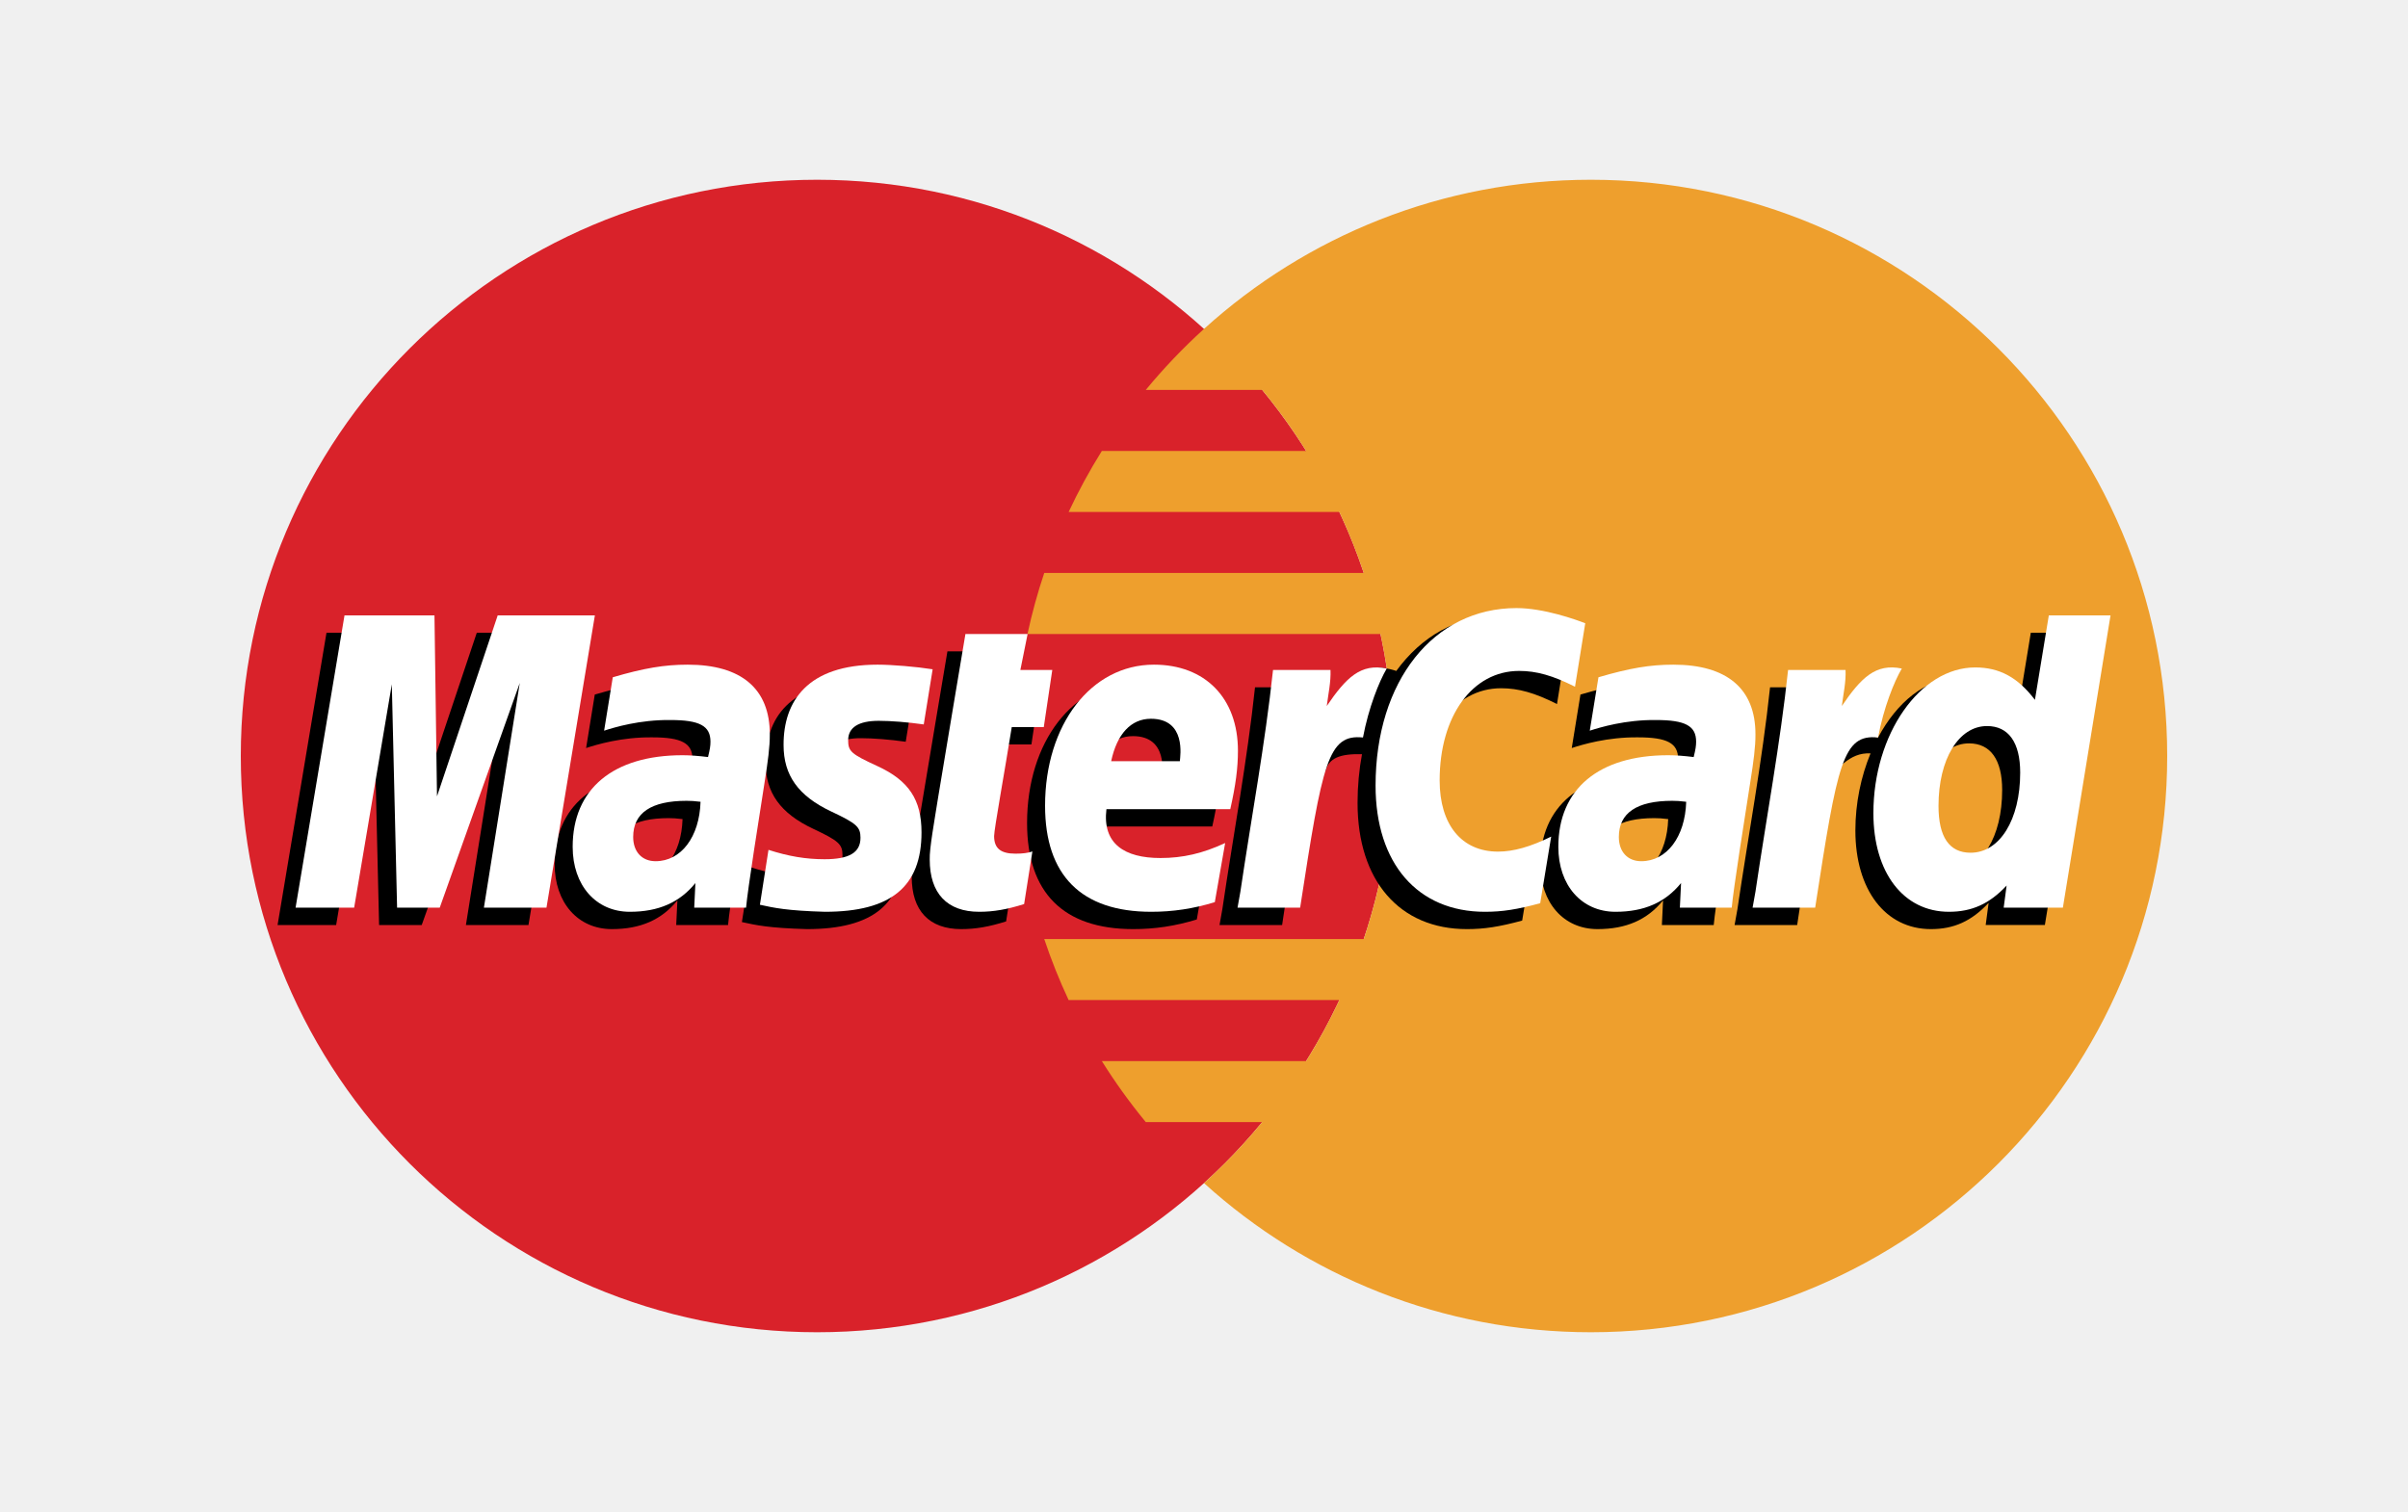
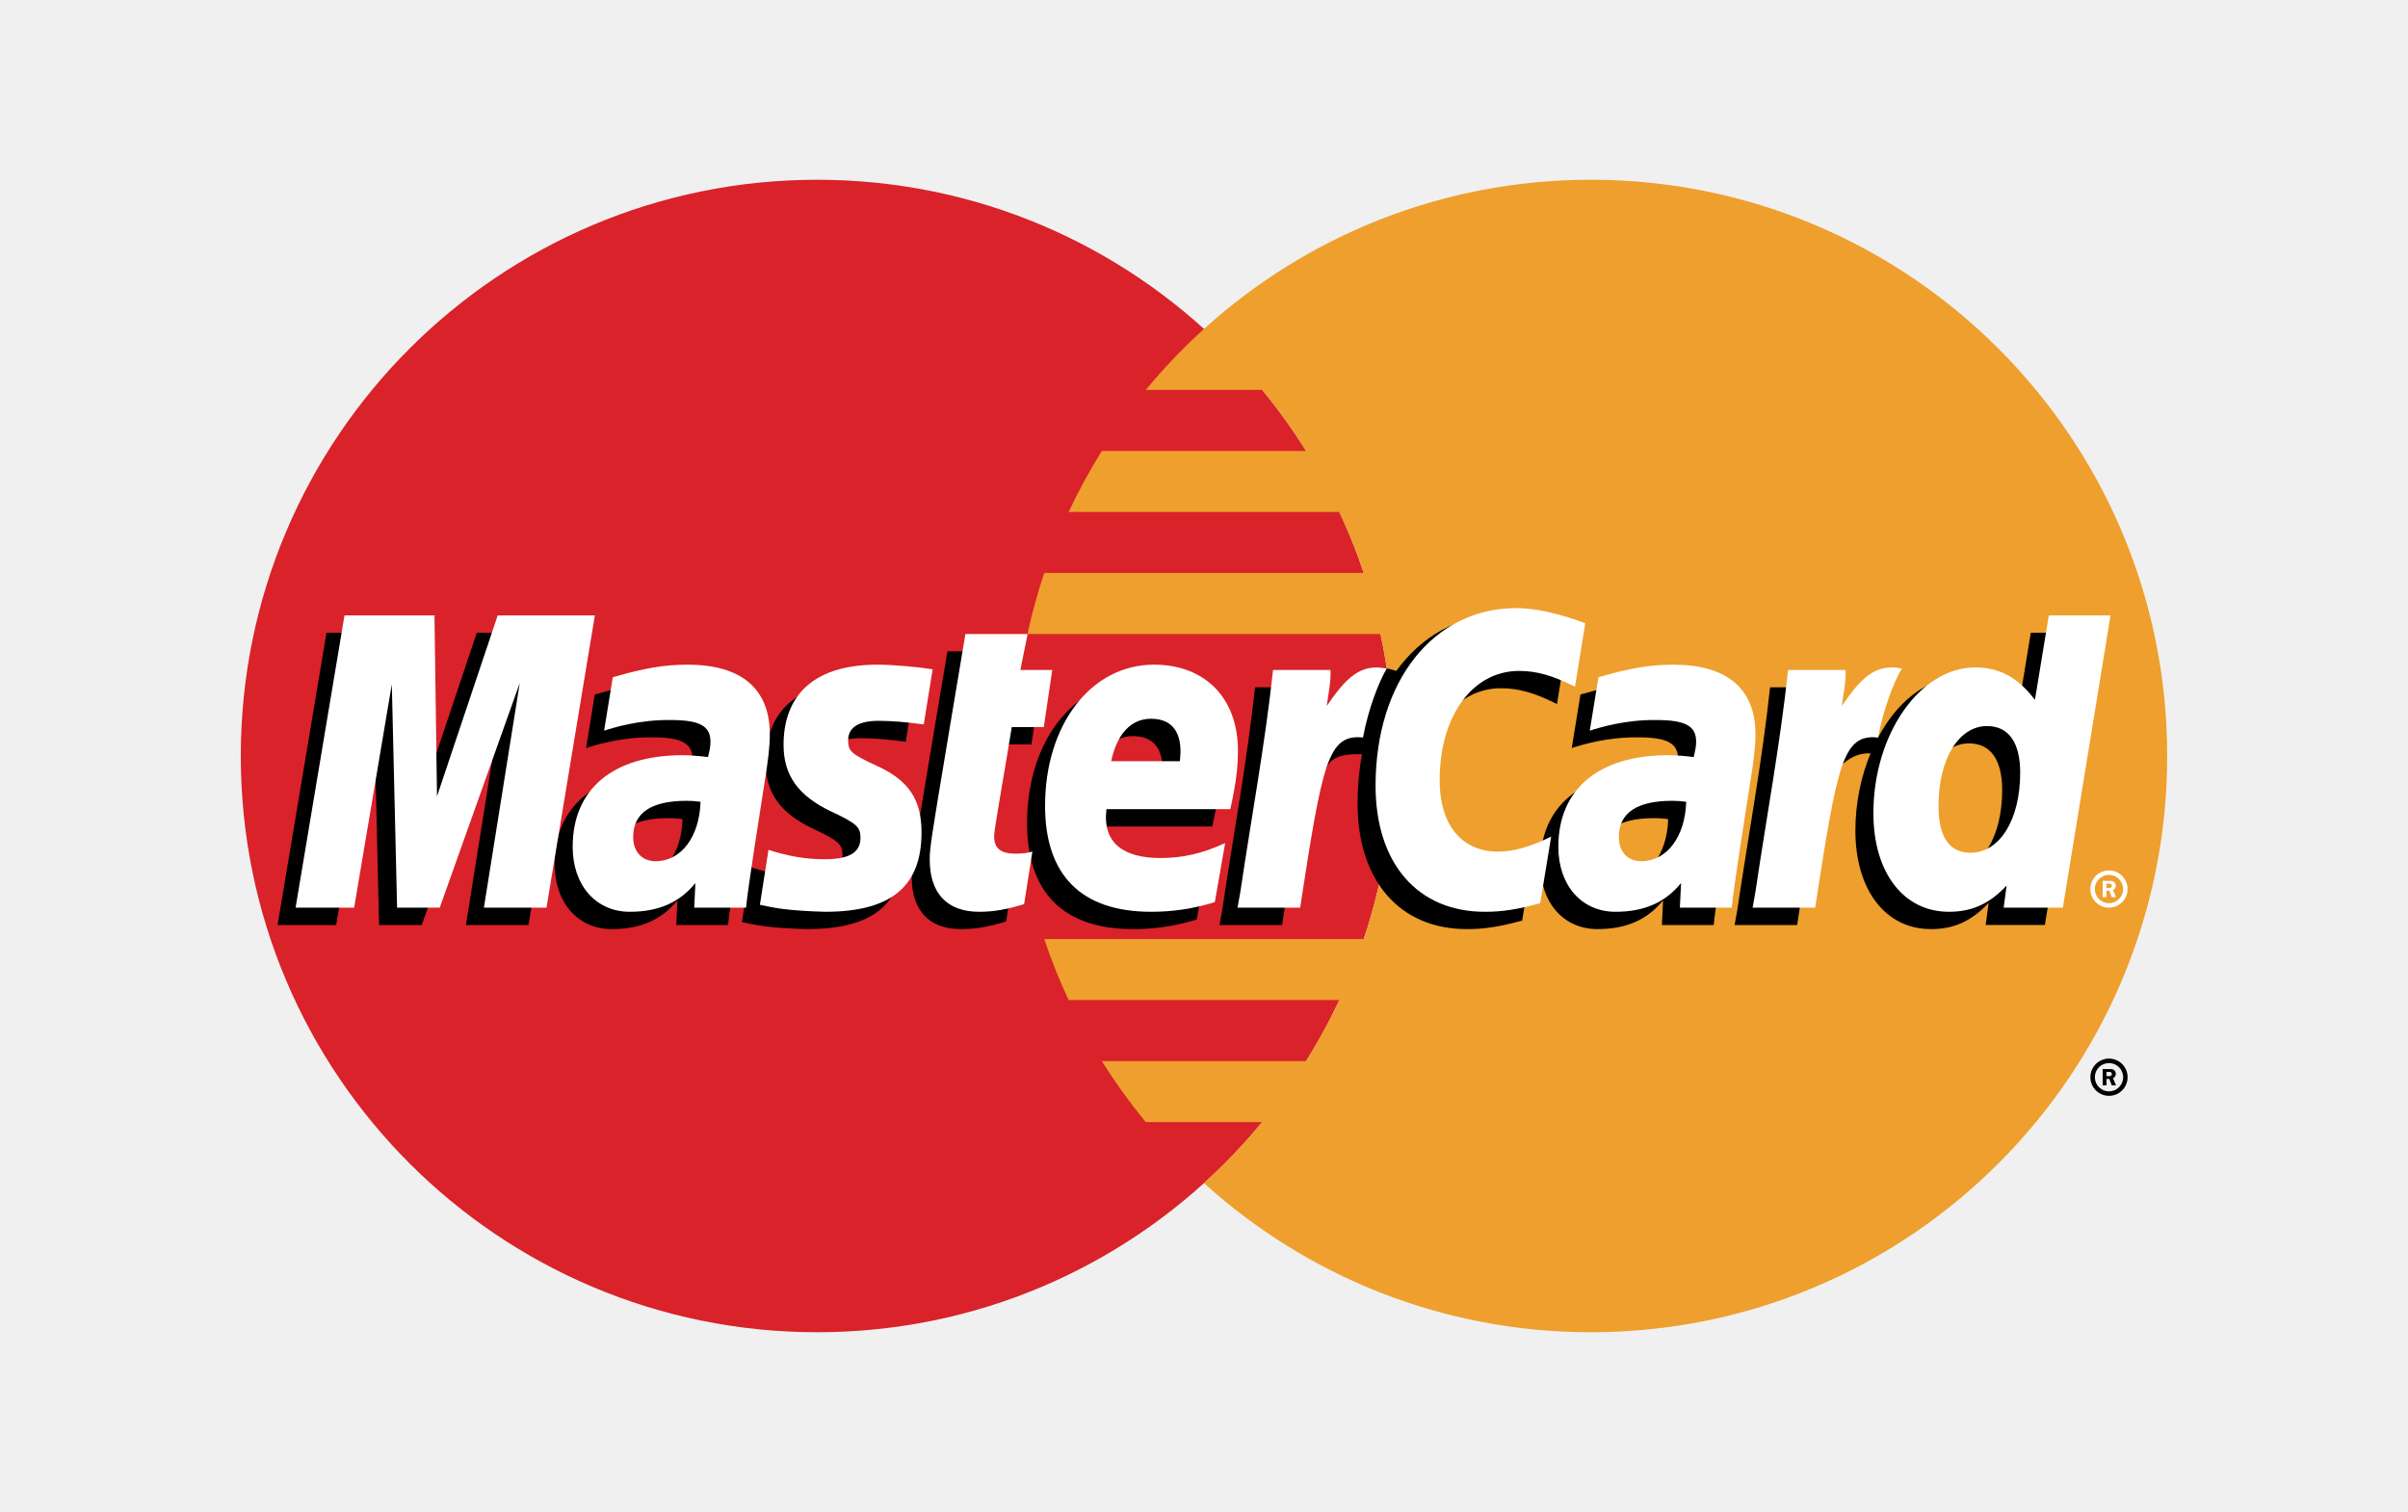
<svg xmlns="http://www.w3.org/2000/svg" version="1.1" id="Layer_1" x="0px" y="0px" width="750px" height="471px" viewBox="0 0 750 471" enable-background="new 0 0 750 471" xml:space="preserve">
  <g id="Page-1">
    <g id="mastercard">
      <path id="Fill-1" fill="#D9222A" d="M434.008,235.5c0,99.142-80.371,179.504-179.508,179.504    C155.363,415.004,75,334.642,75,235.5c0-99.133,80.362-179.504,179.5-179.504C353.637,55.996,434.008,136.367,434.008,235.5" />
      <path id="Fill-2" fill="#EE9F2D" d="M495.491,55.996c-46.379,0-88.642,17.596-120.5,46.467    c-6.487,5.883-12.546,12.238-18.125,18.996h36.267c4.958,6.029,9.525,12.371,13.684,19.012h-63.634    c-3.813,6.104-7.274,12.446-10.342,19.008h84.313c2.88,6.159,5.421,12.496,7.601,19.004h-99.513    c-2.075,6.191-3.821,12.529-5.217,19.008h109.941c2.638,12.25,4.042,24.967,4.042,38.008c0,19.934-3.254,39.112-9.254,57.021    h-99.513c2.175,6.512,4.717,12.854,7.596,19.008h84.316c-3.074,6.563-6.528,12.904-10.346,19.012h-63.625    c4.154,6.63,8.729,12.98,13.684,18.996h36.259c-5.571,6.771-11.634,13.134-18.13,19.013    c31.858,28.866,74.117,46.454,120.496,46.454C594.629,415.004,675,334.642,675,235.5C675,136.371,594.629,55.996,495.491,55.996" />
+       <path id="Fill-3" d="M651.074,335.559c0-3.2,2.592-5.801,5.796-5.801s5.796,2.601,5.796,5.801    c0,3.199-2.592,5.8-5.796,5.8S651.074,338.758,651.074,335.559L651.074,335.559L651.074,335.559z M656.87,339.967    c2.434,0,4.408-1.975,4.408-4.408c0-2.438-1.975-4.404-4.408-4.404c-2.438,0-4.404,1.967-4.404,4.404    C652.466,337.992,654.433,339.967,656.87,339.967L656.87,339.967L656.87,339.967z M656.087,338.108H654.9v-5.096h2.15    c0.45,0,0.908,0,1.304,0.254c0.413,0.279,0.646,0.771,0.646,1.279c0,0.571-0.338,1.104-0.884,1.313l0.938,2.25h-1.316    l-0.779-2.017h-0.871V338.108L656.087,338.108z M656.087,335.217h0.658c0.246,0,0.505,0.021,0.726-0.1    c0.195-0.125,0.296-0.359,0.296-0.584c0-0.195-0.121-0.421-0.288-0.517c-0.208-0.129-0.537-0.101-0.758-0.101h-0.634V335.217    L656.087,335.217z" />
      <path id="Fill-4" d="M212.587,255.154c-2.046-0.238-2.945-0.301-4.35-0.301    c-11.046,0-16.638,3.788-16.638,11.268c0,4.612,2.729,7.545,6.987,7.545C206.525,273.666,212.245,266.108,212.587,255.154    L212.587,255.154L212.587,255.154z M226.758,288.15h-16.146l0.371-7.676c-4.926,6.066-11.496,8.95-20.426,8.95    c-10.563,0-17.804-8.25-17.804-20.229c0-18.024,12.596-28.541,34.217-28.541c2.208,0,5.042,0.199,7.941,0.57    c0.604-2.441,0.763-3.487,0.763-4.8c0-4.908-3.396-6.737-12.5-6.737c-9.533-0.108-17.396,2.271-20.625,3.333    c0.204-1.229,2.7-16.659,2.7-16.659c9.712-2.846,16.116-3.917,23.325-3.917c16.732,0,25.596,7.513,25.579,21.712    c0.033,3.805-0.597,8.5-1.579,14.671C230.883,259.559,227.254,282.546,226.758,288.15L226.758,288.15L226.758,288.15z" />
      <path id="Fill-5" d="M164.6,288.15h-19.487l11.162-69.996L131.35,288.15h-13.279l-1.642-69.596    l-11.733,69.596H86.454l15.237-91.055h28.021l1.7,50.967l17.092-50.967h31.167L164.6,288.15" />
      <path id="Fill-6" d="M519.574,255.154c-2.037-0.238-2.941-0.301-4.342-0.301    c-11.041,0-16.633,3.788-16.633,11.268c0,4.612,2.725,7.545,6.983,7.545C513.521,273.666,519.245,266.108,519.574,255.154    L519.574,255.154L519.574,255.154z M533.758,288.15h-16.146l0.366-7.676c-4.925,6.066-11.5,8.95-20.421,8.95    c-10.566,0-17.8-8.25-17.8-20.229c0-18.024,12.588-28.541,34.213-28.541c2.208,0,5.037,0.199,7.933,0.57    c0.604-2.441,0.763-3.487,0.763-4.8c0-4.908-3.392-6.737-12.496-6.737c-9.533-0.108-17.387,2.271-20.629,3.333    c0.204-1.229,2.709-16.659,2.709-16.659c9.712-2.846,16.112-3.917,23.313-3.917c16.741,0,25.604,7.513,25.587,21.712    c0.033,3.805-0.596,8.5-1.579,14.671C537.887,259.559,534.25,282.546,533.758,288.15L533.758,288.15L533.758,288.15z" />
      <path id="Fill-7" d="M313.366,287.025c-5.333,1.679-9.491,2.399-14,2.399    c-9.962,0-15.399-5.725-15.399-16.267c-0.142-3.271,1.433-11.879,2.671-19.737c1.125-6.917,8.449-50.529,8.449-50.529h19.371    l-2.263,11.208h11.7l-2.642,17.796h-11.742c-2.25,14.083-5.454,31.625-5.491,33.95c0,3.816,2.037,5.483,6.671,5.483    c2.221,0,3.941-0.226,5.254-0.7L313.366,287.025" />
      <path id="Fill-8" d="M372.758,286.425c-6.654,2.034-13.075,3.017-19.879,3    c-21.684-0.021-32.987-11.346-32.987-33.033c0-25.313,14.379-43.946,33.899-43.946c15.971,0,26.171,10.433,26.171,26.796    c0,5.429-0.7,10.729-2.388,18.212H339c-1.305,10.741,5.57,15.217,16.837,15.217c6.934,0,13.188-1.429,20.142-4.663    L372.758,286.425L372.758,286.425z M361.87,242.525c0.108-1.542,2.055-13.217-9.013-13.217c-6.17,0-10.583,4.704-12.379,13.217    H361.87L361.87,242.525z" />
      <path id="Fill-9" d="M238.446,237.508c0,9.367,4.542,15.826,14.842,20.676    c7.892,3.708,9.112,4.809,9.112,8.17c0,4.617-3.479,6.701-11.191,6.701c-5.813,0-11.221-0.908-17.458-2.922    c0,0-2.563,16.321-2.68,17.101c4.43,0.967,8.38,1.862,20.279,2.191c20.563,0,30.059-7.829,30.059-24.75    c0-10.175-3.976-16.146-13.737-20.634c-8.171-3.75-9.108-4.587-9.108-8.045c0-4.004,3.237-6.046,9.537-6.046    c3.825,0,9.05,0.408,14,1.112l2.775-17.175c-5.046-0.8-12.696-1.442-17.15-1.442C245.925,212.446,238.379,223.833,238.446,237.508    " />
      <path id="Fill-10" d="M467.533,214.392c5.412,0,10.458,1.421,17.412,4.921l3.188-19.763    c-2.854-1.121-12.904-7.7-21.417-7.7c-13.041,0-24.066,6.471-31.82,17.15c-11.309-3.746-15.958,3.825-21.658,11.367l-5.063,1.179    c0.383-2.483,0.729-4.95,0.612-7.446h-17.896c-2.446,22.917-6.779,46.128-10.171,69.075l-0.884,4.976h19.496    c3.254-21.143,5.037-34.68,6.121-43.842l7.341-4.084c1.097-4.078,4.529-5.458,11.417-5.291c-0.899,4.833-1.383,9.916-1.383,15.184    c0,24.225,13.07,39.308,34.05,39.308c5.404,0,10.041-0.712,17.221-2.658l3.429-20.759c-6.458,3.18-11.758,4.676-16.558,4.676    c-11.329,0-18.184-8.363-18.184-22.184C442.787,228.45,452.983,214.392,467.533,214.392" />
      <path id="Fill-12" fill="#FFFFFF" d="M170.208,282.742h-19.491l11.171-69.988l-24.926,69.988h-13.283    l-1.642-69.588l-11.733,69.588H92.063L107.3,191.7h28.021l0.788,56.362l18.904-56.362h30.267L170.208,282.742" />
      <path id="Fill-11" d="M632.521,197.096l-4.321,26.309c-5.329-7.013-11.054-12.088-18.612-12.088    c-9.833,0-18.783,7.455-24.642,18.425c-8.158-1.692-16.596-4.563-16.596-4.563l-0.004,0.067c0.658-6.134,0.921-9.875,0.862-11.146    h-17.9c-2.438,22.917-6.771,46.128-10.158,69.075l-0.892,4.976h19.492c2.633-17.096,4.649-31.292,6.133-42.551    c6.658-6.016,9.992-11.266,16.721-10.916c-2.979,7.204-4.725,15.504-4.725,24.017c0,18.513,9.366,30.725,23.533,30.725    c7.142,0,12.621-2.462,17.967-8.171l-0.913,6.884H636.9l14.842-91.042H632.521L632.521,197.096z M608.15,271.037    c-6.633,0-9.983-4.908-9.983-14.596c0-14.554,6.271-24.875,15.112-24.875c6.696,0,10.321,5.104,10.321,14.509    C623.6,260.754,617.229,271.037,608.15,271.037L608.15,271.037L608.15,271.037z" />
      <path id="Fill-13" fill="#FFFFFF" d="M218.192,249.758c-2.042-0.236-2.946-0.299-4.346-0.299    c-11.046,0-16.634,3.787-16.634,11.266c0,4.604,2.729,7.547,6.979,7.547C212.138,268.271,217.859,260.713,218.192,249.758    L218.192,249.758L218.192,249.758z M232.37,282.742h-16.146l0.367-7.663c-4.921,6.054-11.5,8.95-20.421,8.95    c-10.567,0-17.805-8.25-17.805-20.229c0-18.033,12.592-28.542,34.217-28.542c2.208,0,5.042,0.2,7.938,0.571    c0.604-2.441,0.763-3.487,0.763-4.808c0-4.909-3.392-6.729-12.496-6.729c-9.537-0.108-17.396,2.271-20.629,3.321    c0.204-1.225,2.7-16.637,2.7-16.637c9.708-2.858,16.12-3.929,23.32-3.929c16.737,0,25.604,7.517,25.588,21.704    c0.029,3.821-0.604,8.513-1.584,14.675C236.495,254.15,232.863,277.15,232.37,282.742L232.37,282.742L232.37,282.742z" />
      <path id="Fill-14" fill="#FFFFFF" d="M493.745,194.15l-3.191,19.767c-6.95-3.496-12-4.92-17.408-4.92    c-14.55,0-24.75,14.058-24.75,34.107c0,13.821,6.858,22.18,18.184,22.18c4.8,0,10.096-1.492,16.554-4.675l-3.421,20.75    c-7.184,1.958-11.816,2.671-17.225,2.671c-20.976,0-34.05-15.084-34.05-39.309c0-32.55,18.058-55.3,43.887-55.3    C480.833,189.421,490.887,193.029,493.745,194.15" />
      <path id="Fill-15" fill="#FFFFFF" d="M525.188,249.758c-2.042-0.236-2.942-0.299-4.347-0.299    c-11.041,0-16.633,3.787-16.633,11.266c0,4.604,2.729,7.547,6.983,7.547C519.129,268.271,524.854,260.713,525.188,249.758    L525.188,249.758L525.188,249.758z M539.366,282.742h-16.15l0.371-7.663c-4.925,6.054-11.5,8.95-20.421,8.95    c-10.563,0-17.804-8.25-17.804-20.229c0-18.033,12.596-28.542,34.212-28.542c2.213,0,5.042,0.2,7.942,0.571    c0.6-2.441,0.762-3.487,0.762-4.808c0-4.909-3.392-6.729-12.495-6.729c-9.533-0.108-17.396,2.271-20.63,3.321    c0.204-1.225,2.704-16.637,2.704-16.637c9.709-2.858,16.117-3.929,23.317-3.929c16.741,0,25.604,7.517,25.583,21.704    c0.033,3.821-0.596,8.513-1.579,14.675C543.495,254.15,539.854,277.15,539.366,282.742L539.366,282.742L539.366,282.742z" />
      <path id="Fill-16" fill="#FFFFFF" d="M318.975,281.621c-5.338,1.679-9.496,2.408-14,2.408    c-9.962,0-15.399-5.725-15.399-16.267c-0.138-3.279,1.438-11.88,2.675-19.737c1.12-6.926,8.445-50.534,8.445-50.534h19.367    l-2.259,11.212h9.941l-2.646,17.788h-9.975c-2.25,14.092-5.463,31.621-5.496,33.95c0,3.83,2.041,5.483,6.671,5.483    c2.221,0,3.938-0.216,5.254-0.691L318.975,281.621" />
      <path id="Fill-17" fill="#FFFFFF" d="M378.366,281.029c-6.65,2.033-13.079,3.012-19.879,3    c-21.684-0.021-32.987-11.346-32.987-33.033c0-25.321,14.379-43.95,33.899-43.95c15.971,0,26.171,10.429,26.171,26.8    c0,5.434-0.7,10.733-2.383,18.213h-38.575c-1.305,10.741,5.57,15.221,16.837,15.221c6.93,0,13.188-1.434,20.138-4.676    L378.366,281.029L378.366,281.029z M367.475,237.117c0.116-1.538,2.059-13.217-9.013-13.217c-6.167,0-10.579,4.717-12.375,13.217    H367.475L367.475,237.117z" />
      <path id="Fill-18" fill="#FFFFFF" d="M244.054,232.112c0,9.366,4.542,15.817,14.842,20.675    c7.892,3.709,9.112,4.813,9.112,8.172c0,4.616-3.483,6.699-11.188,6.699c-5.816,0-11.225-0.908-17.467-2.921    c0,0-2.554,16.321-2.671,17.101c4.421,0.967,8.375,1.85,20.275,2.191c20.566,0,30.059-7.829,30.059-24.746    c0-10.18-3.971-16.15-13.737-20.637c-8.167-3.759-9.113-4.584-9.113-8.046c0-4,3.246-6.059,9.542-6.059    c3.821,0,9.046,0.421,14.004,1.125l2.771-17.179c-5.042-0.8-12.692-1.441-17.146-1.441    C251.533,207.046,243.991,218.425,244.054,232.112" />
      <path id="Fill-19" fill="#FFFFFF" d="M642.508,282.742h-18.438l0.917-6.893    c-5.346,5.717-10.825,8.18-17.967,8.18c-14.167,0-23.529-12.213-23.529-30.725c0-24.63,14.521-45.392,31.708-45.392    c7.559,0,13.279,3.087,18.604,10.096l4.325-26.308h19.221L642.508,282.742L642.508,282.742z M613.762,265.633    c9.075,0,15.45-10.283,15.45-24.953c0-9.405-3.629-14.509-10.325-14.509c-8.837,0-15.116,10.316-15.116,24.875    C603.771,260.733,607.129,265.633,613.762,265.633L613.762,265.633L613.762,265.633z" />
      <path id="Fill-20" fill="#FFFFFF" d="M556.92,208.704c-2.441,22.917-6.774,46.13-10.162,69.063    l-0.892,4.976h19.491c6.972-45.275,8.659-54.117,19.588-53.009c1.742-9.267,4.983-17.383,7.4-21.479    c-8.163-1.7-12.721,2.913-18.688,11.675c0.471-3.788,1.333-7.467,1.162-11.225H556.92" />
      <path id="Fill-21" fill="#FFFFFF" d="M396.5,208.704c-2.446,22.917-6.779,46.13-10.167,69.063    l-0.888,4.976h19.5c6.963-45.275,8.646-54.117,19.571-53.009c1.75-9.267,4.991-17.383,7.399-21.479    c-8.154-1.7-12.717,2.913-18.679,11.675c0.471-3.788,1.325-7.467,1.162-11.225H396.5" />
+       <path id="Fill-22" fill="#FFFFFF" d="M651.067,276.945c0-3.212,2.596-5.799,5.796-5.799    c3.204,0,5.796,2.587,5.796,5.799c0,3.196-2.592,5.797-5.796,5.797C653.662,282.742,651.067,280.142,651.067,276.945    L651.067,276.945L651.067,276.945z M656.863,281.35c2.438,0,4.404-1.975,4.404-4.404c0-2.433-1.967-4.408-4.404-4.408    c-2.434,0-4.408,1.976-4.408,4.408C652.454,279.375,654.429,281.35,656.863,281.35L656.863,281.35L656.863,281.35z     M656.079,279.479h-1.188v-5.082h2.153c0.446,0,0.909,0.008,1.296,0.254c0.417,0.283,0.654,0.766,0.654,1.274    c0,0.575-0.337,1.112-0.888,1.317l0.942,2.236h-1.321l-0.779-2.008h-0.87V279.479L656.079,279.479z M656.079,276.6h0.653    c0.246,0,0.513,0.018,0.729-0.1c0.196-0.125,0.296-0.362,0.296-0.588c0-0.188-0.116-0.412-0.287-0.524    c-0.204-0.116-0.542-0.083-0.763-0.083h-0.629V276.6L656.079,276.6z" />
    </g>
  </g>
</svg>
